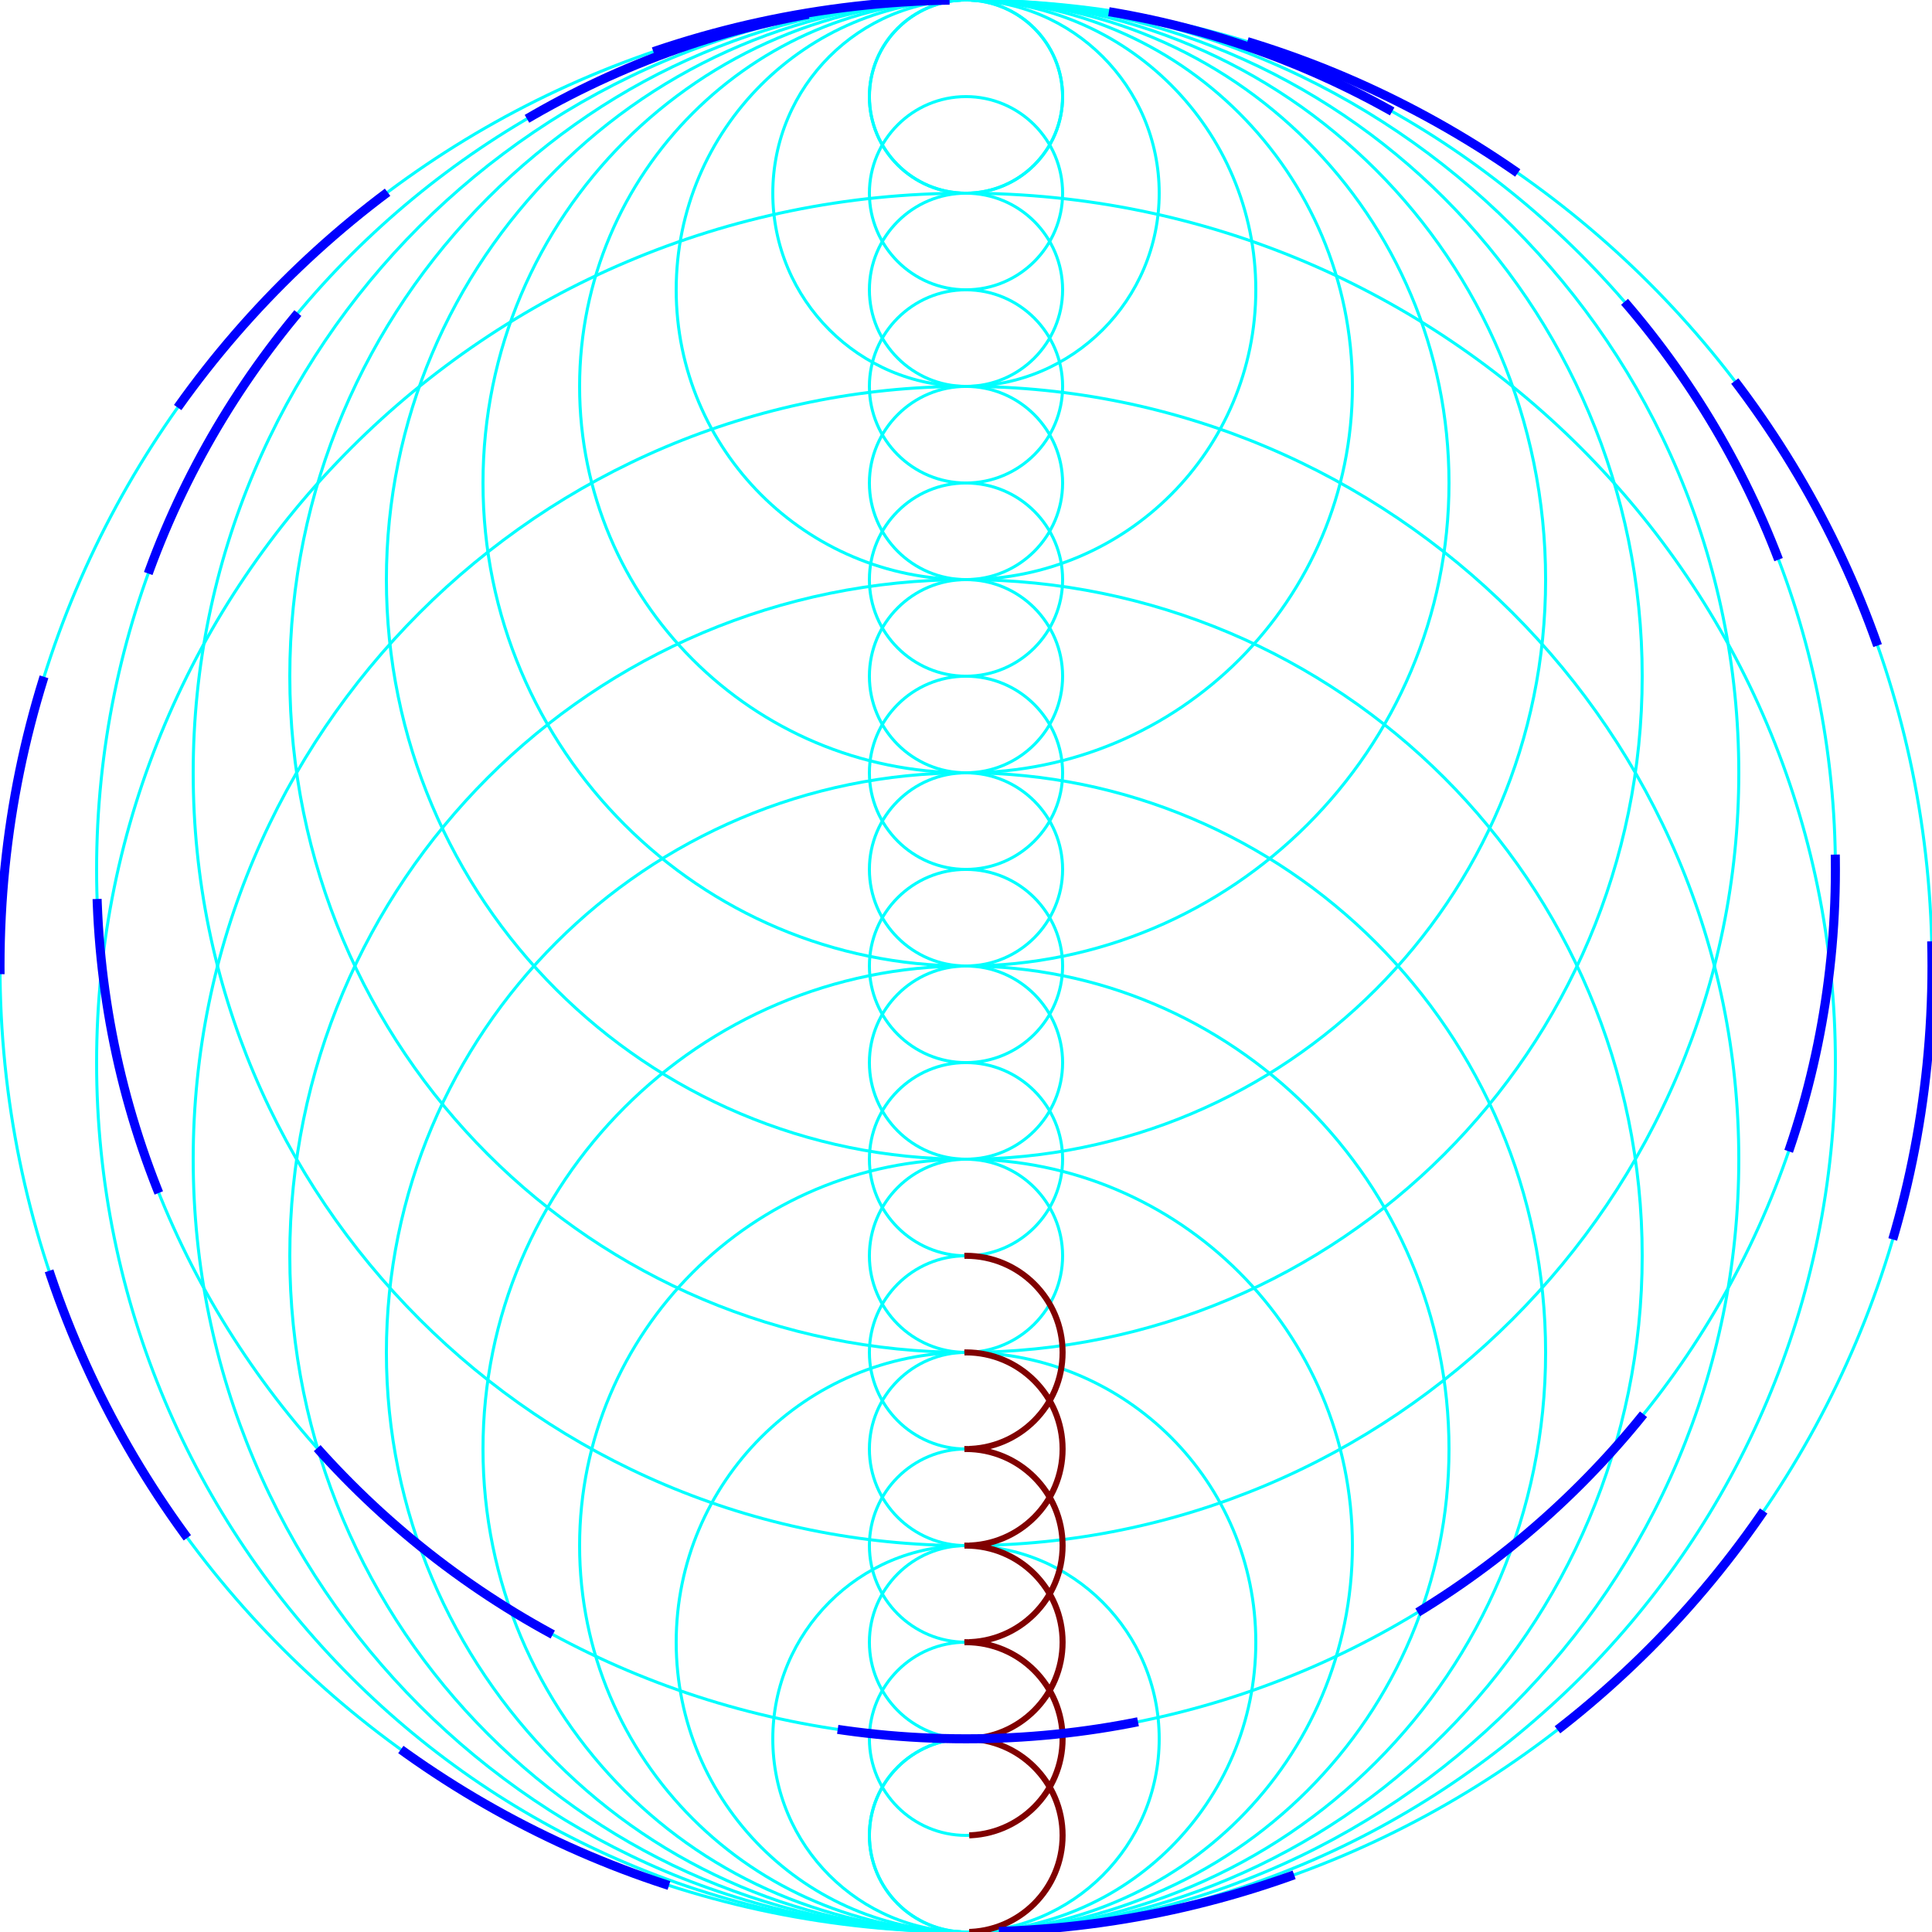
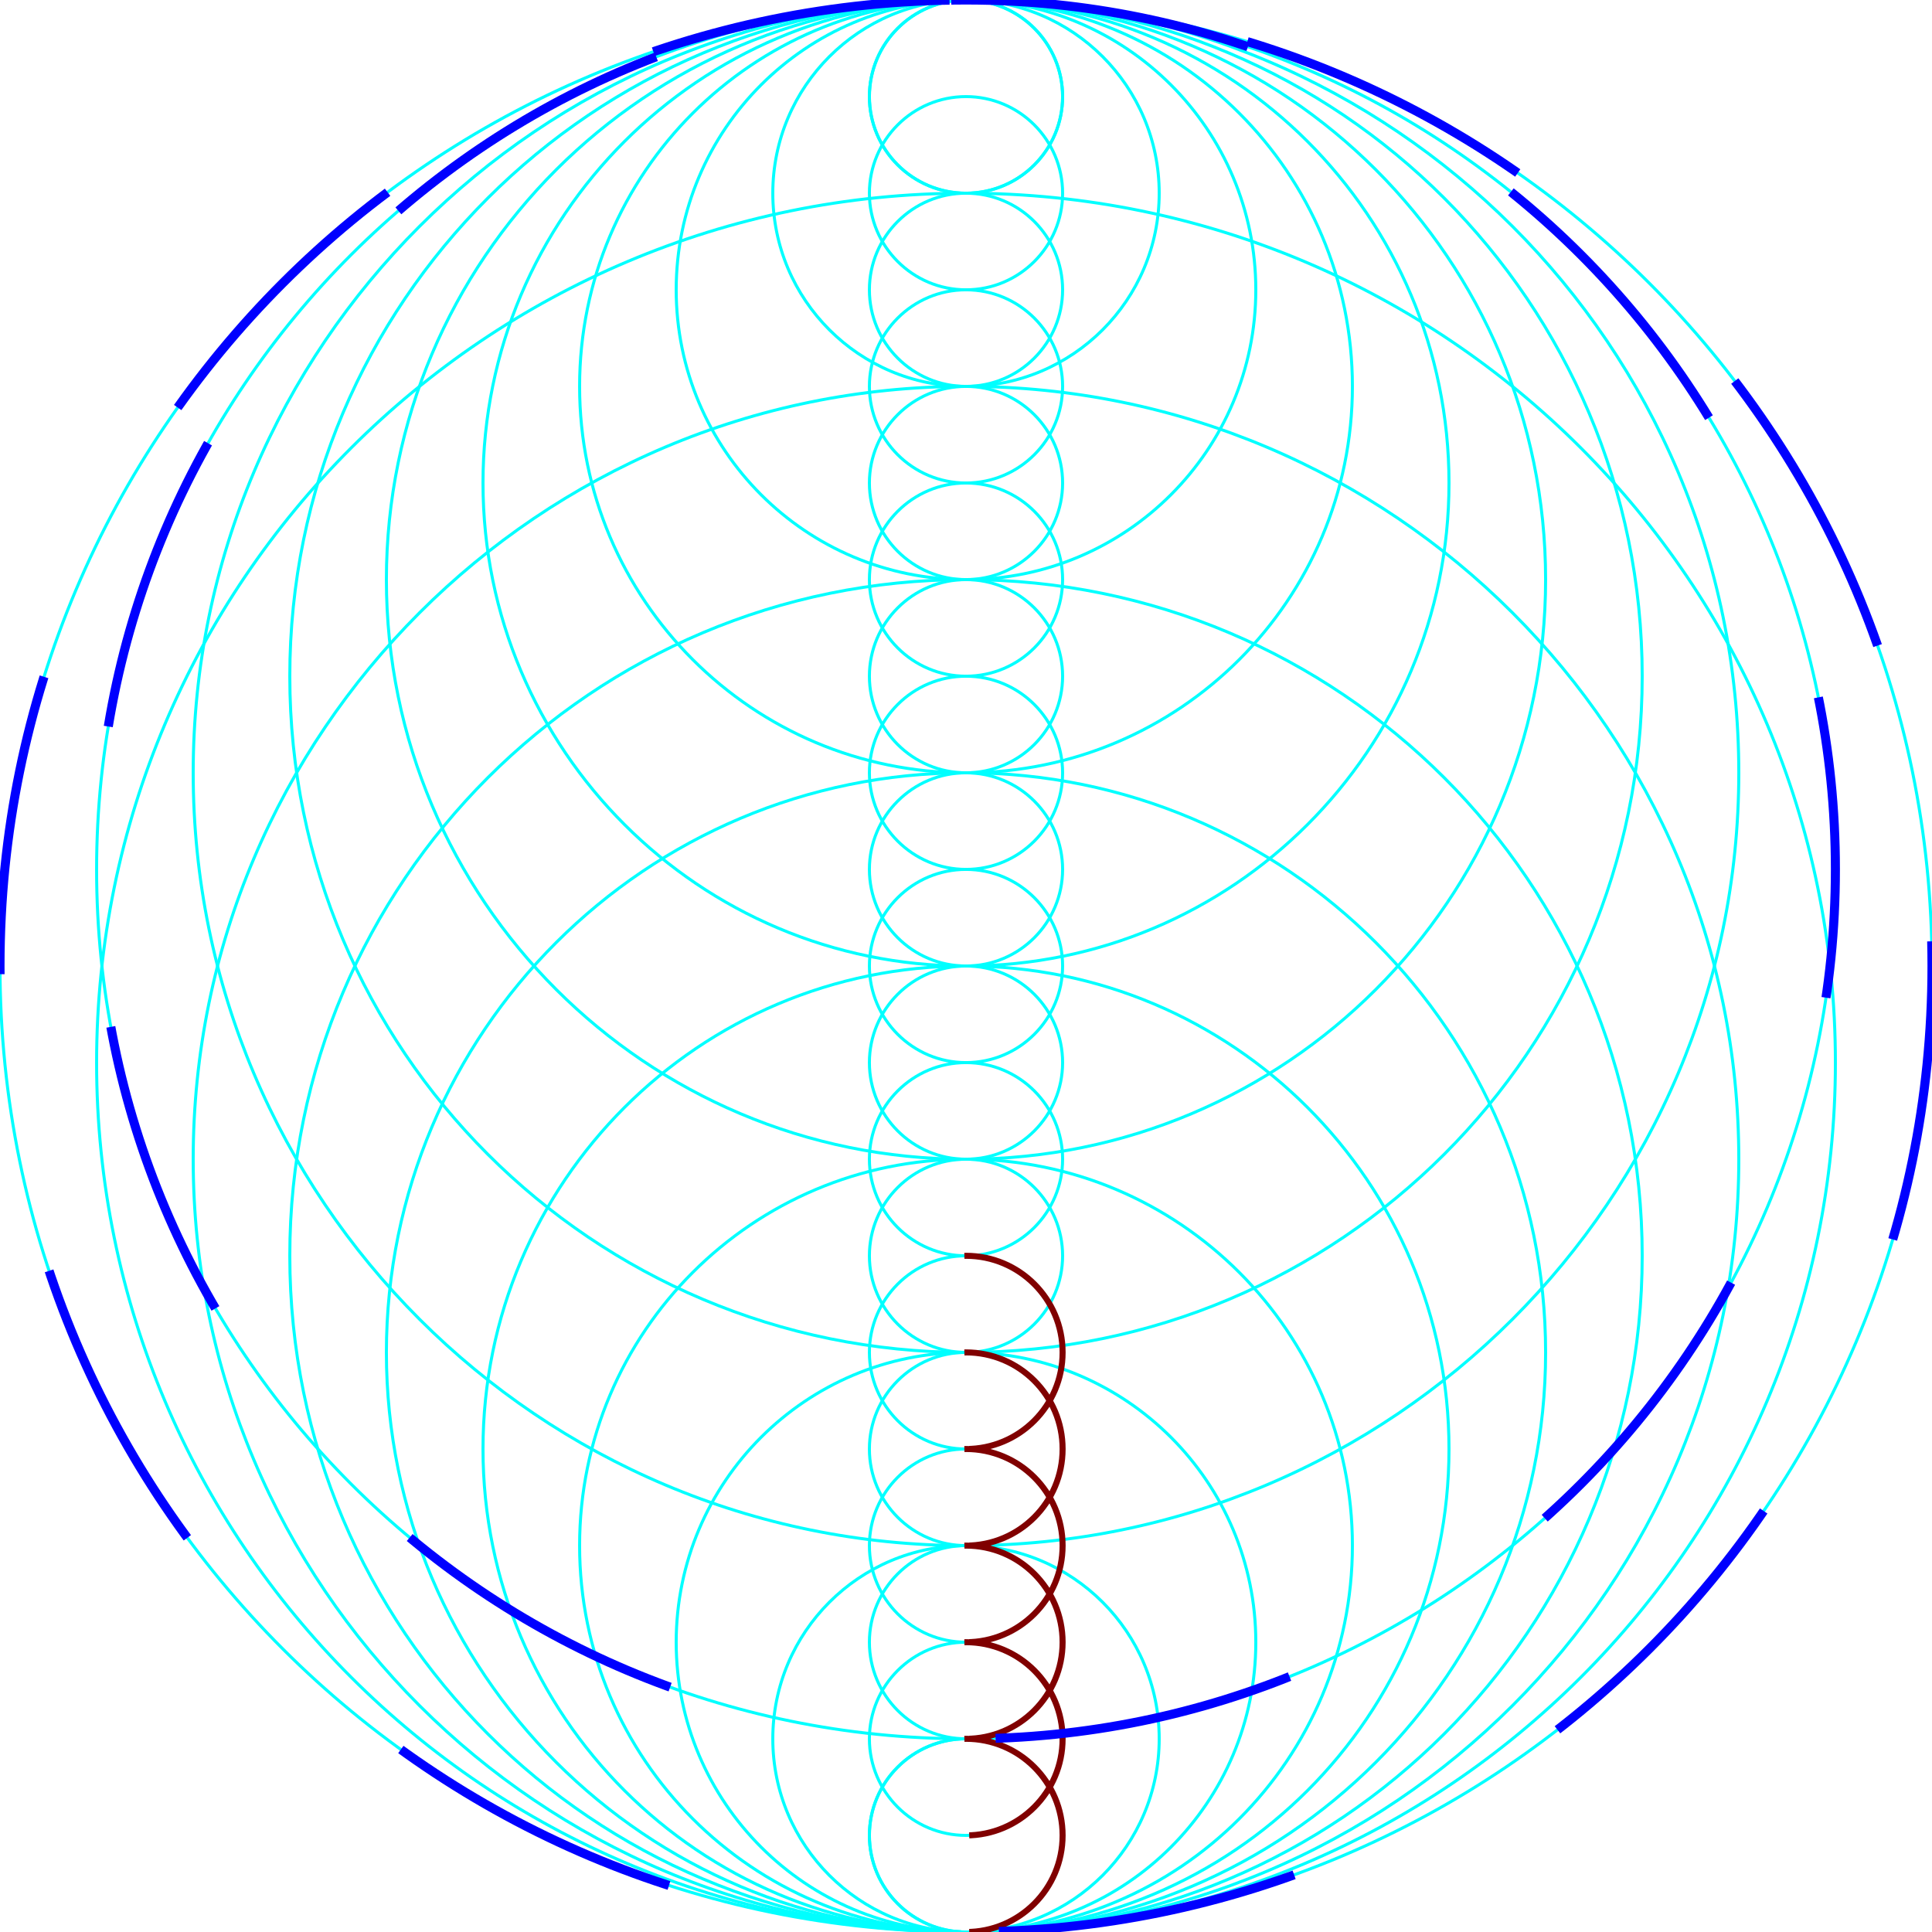
<svg xmlns="http://www.w3.org/2000/svg" height="640" width="640" viewBox="-64 -64 640 640">
  <circle cx="256" cy="544" r="32" fill="none" stroke="cyan" />
  <circle cx="256" cy="512" r="32" fill="none" stroke="cyan" />
  <circle cx="256" cy="480" r="32" fill="none" stroke="cyan" />
  <circle cx="256" cy="448" r="32" fill="none" stroke="cyan" />
  <circle cx="256" cy="416" r="32" fill="none" stroke="cyan" />
  <circle cx="256" cy="384" r="32" fill="none" stroke="cyan" />
  <circle cx="256" cy="352" r="32" fill="none" stroke="cyan" />
  <circle cx="256" cy="320" r="32" fill="none" stroke="cyan" />
  <circle cx="256" cy="288" r="32" fill="none" stroke="cyan" />
  <circle cx="256" cy="256" r="32" fill="none" stroke="cyan" />
  <circle cx="256" cy="224" r="32" fill="none" stroke="cyan" />
  <circle cx="256" cy="192" r="32" fill="none" stroke="cyan" />
  <circle cx="256" cy="160" r="32" fill="none" stroke="cyan" />
  <circle cx="256" cy="128" r="32" fill="none" stroke="cyan" />
  <circle cx="256" cy="96" r="32" fill="none" stroke="cyan" />
  <circle cx="256" cy="64" r="32" fill="none" stroke="cyan" />
  <circle cx="256" cy="32" r="32" fill="none" stroke="cyan" />
  <circle cx="256" cy="0" r="32" fill="none" stroke="cyan" />
  <circle cx="256" cy="-32" r="32" fill="none" stroke="cyan" />
  <circle cx="256" cy="544" r="32" fill="none" stroke="cyan" />
  <circle cx="256" cy="512" r="64" fill="none" stroke="cyan" />
  <circle cx="256" cy="480" r="96" fill="none" stroke="cyan" />
  <circle cx="256" cy="448" r="128" fill="none" stroke="cyan" />
  <circle cx="256" cy="416" r="160" fill="none" stroke="cyan" />
  <circle cx="256" cy="384" r="192" fill="none" stroke="cyan" />
  <circle cx="256" cy="352" r="224" fill="none" stroke="cyan" />
  <circle cx="256" cy="320" r="256" fill="none" stroke="cyan" />
  <circle cx="256" cy="288" r="288" fill="none" stroke="cyan" />
  <circle cx="256" cy="256" r="320" fill="none" stroke="cyan" />
  <circle cx="256" cy="224" r="288" fill="none" stroke="cyan" />
  <circle cx="256" cy="192" r="256" fill="none" stroke="cyan" />
  <circle cx="256" cy="160" r="224" fill="none" stroke="cyan" />
  <circle cx="256" cy="128" r="192" fill="none" stroke="cyan" />
  <circle cx="256" cy="96" r="160" fill="none" stroke="cyan" />
  <circle cx="256" cy="64" r="128" fill="none" stroke="cyan" />
  <circle cx="256" cy="32" r="96" fill="none" stroke="cyan" />
  <circle cx="256" cy="0" r="64" fill="none" stroke="cyan" />
  <circle cx="256" cy="-32" r="32" fill="none" stroke="cyan" />

  //從下畫小圓
  <circle cx="256" cy="544" r="32" fill="none" stroke="#800000" stroke-width="2" pathLength="100" stroke-dasharray="100" stroke-dashoffset="100" transform="rotate(90,256,544)">
    <animate attributeName="stroke-dashoffset" to="0" begin="0.0s" dur="1.0s" repeatCount="1" fill="freeze" />
  </circle>
  <circle cx="256" cy="512" r="32" fill="none" stroke="#800000" stroke-width="2" pathLength="100" stroke-dasharray="100" stroke-dashoffset="100" transform="rotate(90,256,512)">
    <animate attributeName="stroke-dashoffset" to="0" begin="1.0s" dur="1.5s" repeatCount="1" fill="freeze" />
  </circle>
  <circle cx="256" cy="480" r="32" fill="none" stroke="#800000" stroke-width="2" pathLength="100" stroke-dasharray="100" stroke-dashoffset="100" transform="rotate(90,256,480)">
    <animate attributeName="stroke-dashoffset" to="0" begin="1.5s" dur="2.0s" repeatCount="1" fill="freeze" />
  </circle>
  <circle cx="256" cy="448" r="32" fill="none" stroke="#800000" stroke-width="2" pathLength="100" stroke-dasharray="100" stroke-dashoffset="100" transform="rotate(90,256,448)">
    <animate attributeName="stroke-dashoffset" to="0" begin="2.0s" dur="2.5s" repeatCount="1" fill="freeze" />
  </circle>
  <circle cx="256" cy="416" r="32" fill="none" stroke="#800000" stroke-width="2" pathLength="100" stroke-dasharray="100" stroke-dashoffset="100" transform="rotate(90,256,416)">
    <animate attributeName="stroke-dashoffset" to="0" begin="2.5s" dur="3.5s" repeatCount="1" fill="freeze" />
  </circle>
  <circle cx="256" cy="384" r="32" fill="none" stroke="#800000" stroke-width="2" pathLength="100" stroke-dasharray="100" stroke-dashoffset="100" transform="rotate(90,256,384)">
    <animate attributeName="stroke-dashoffset" to="0" begin="2.5s" dur="3.5s" repeatCount="1" fill="freeze" />
  </circle>
  
  //最外面的大園
  <circle cx="256" cy="256" r="320" fill="none" stroke="blue" stroke-width="3" pathLength="100" stroke-dasharray="100" stroke-dashoffset="100" transform="rotate(90,256,256)">
    <animate attributeName="stroke-dashoffset" to="0" begin="1.0s" dur="1.5s" repeatCount="1" fill="freeze" />
  </circle>

  //從上畫大園
-   <circle cx="256" cy="224" r="288" fill="none" stroke="blue" stroke-width="3" pathLength="100" stroke-dasharray="100" stroke-dashoffset="100" transform="rotate(180,256,224)">
+   <circle cx="256" cy="224" r="288" fill="none" stroke="blue" stroke-width="3" pathLength="100" stroke-dasharray="100" stroke-dashoffset="100" transform="rotate(90,256,224)">
    <animate attributeName="stroke-dashoffset" to="0" begin="1.5s" dur="2.0s" repeatCount="1" fill="freeze" />
  </circle>
</svg>
